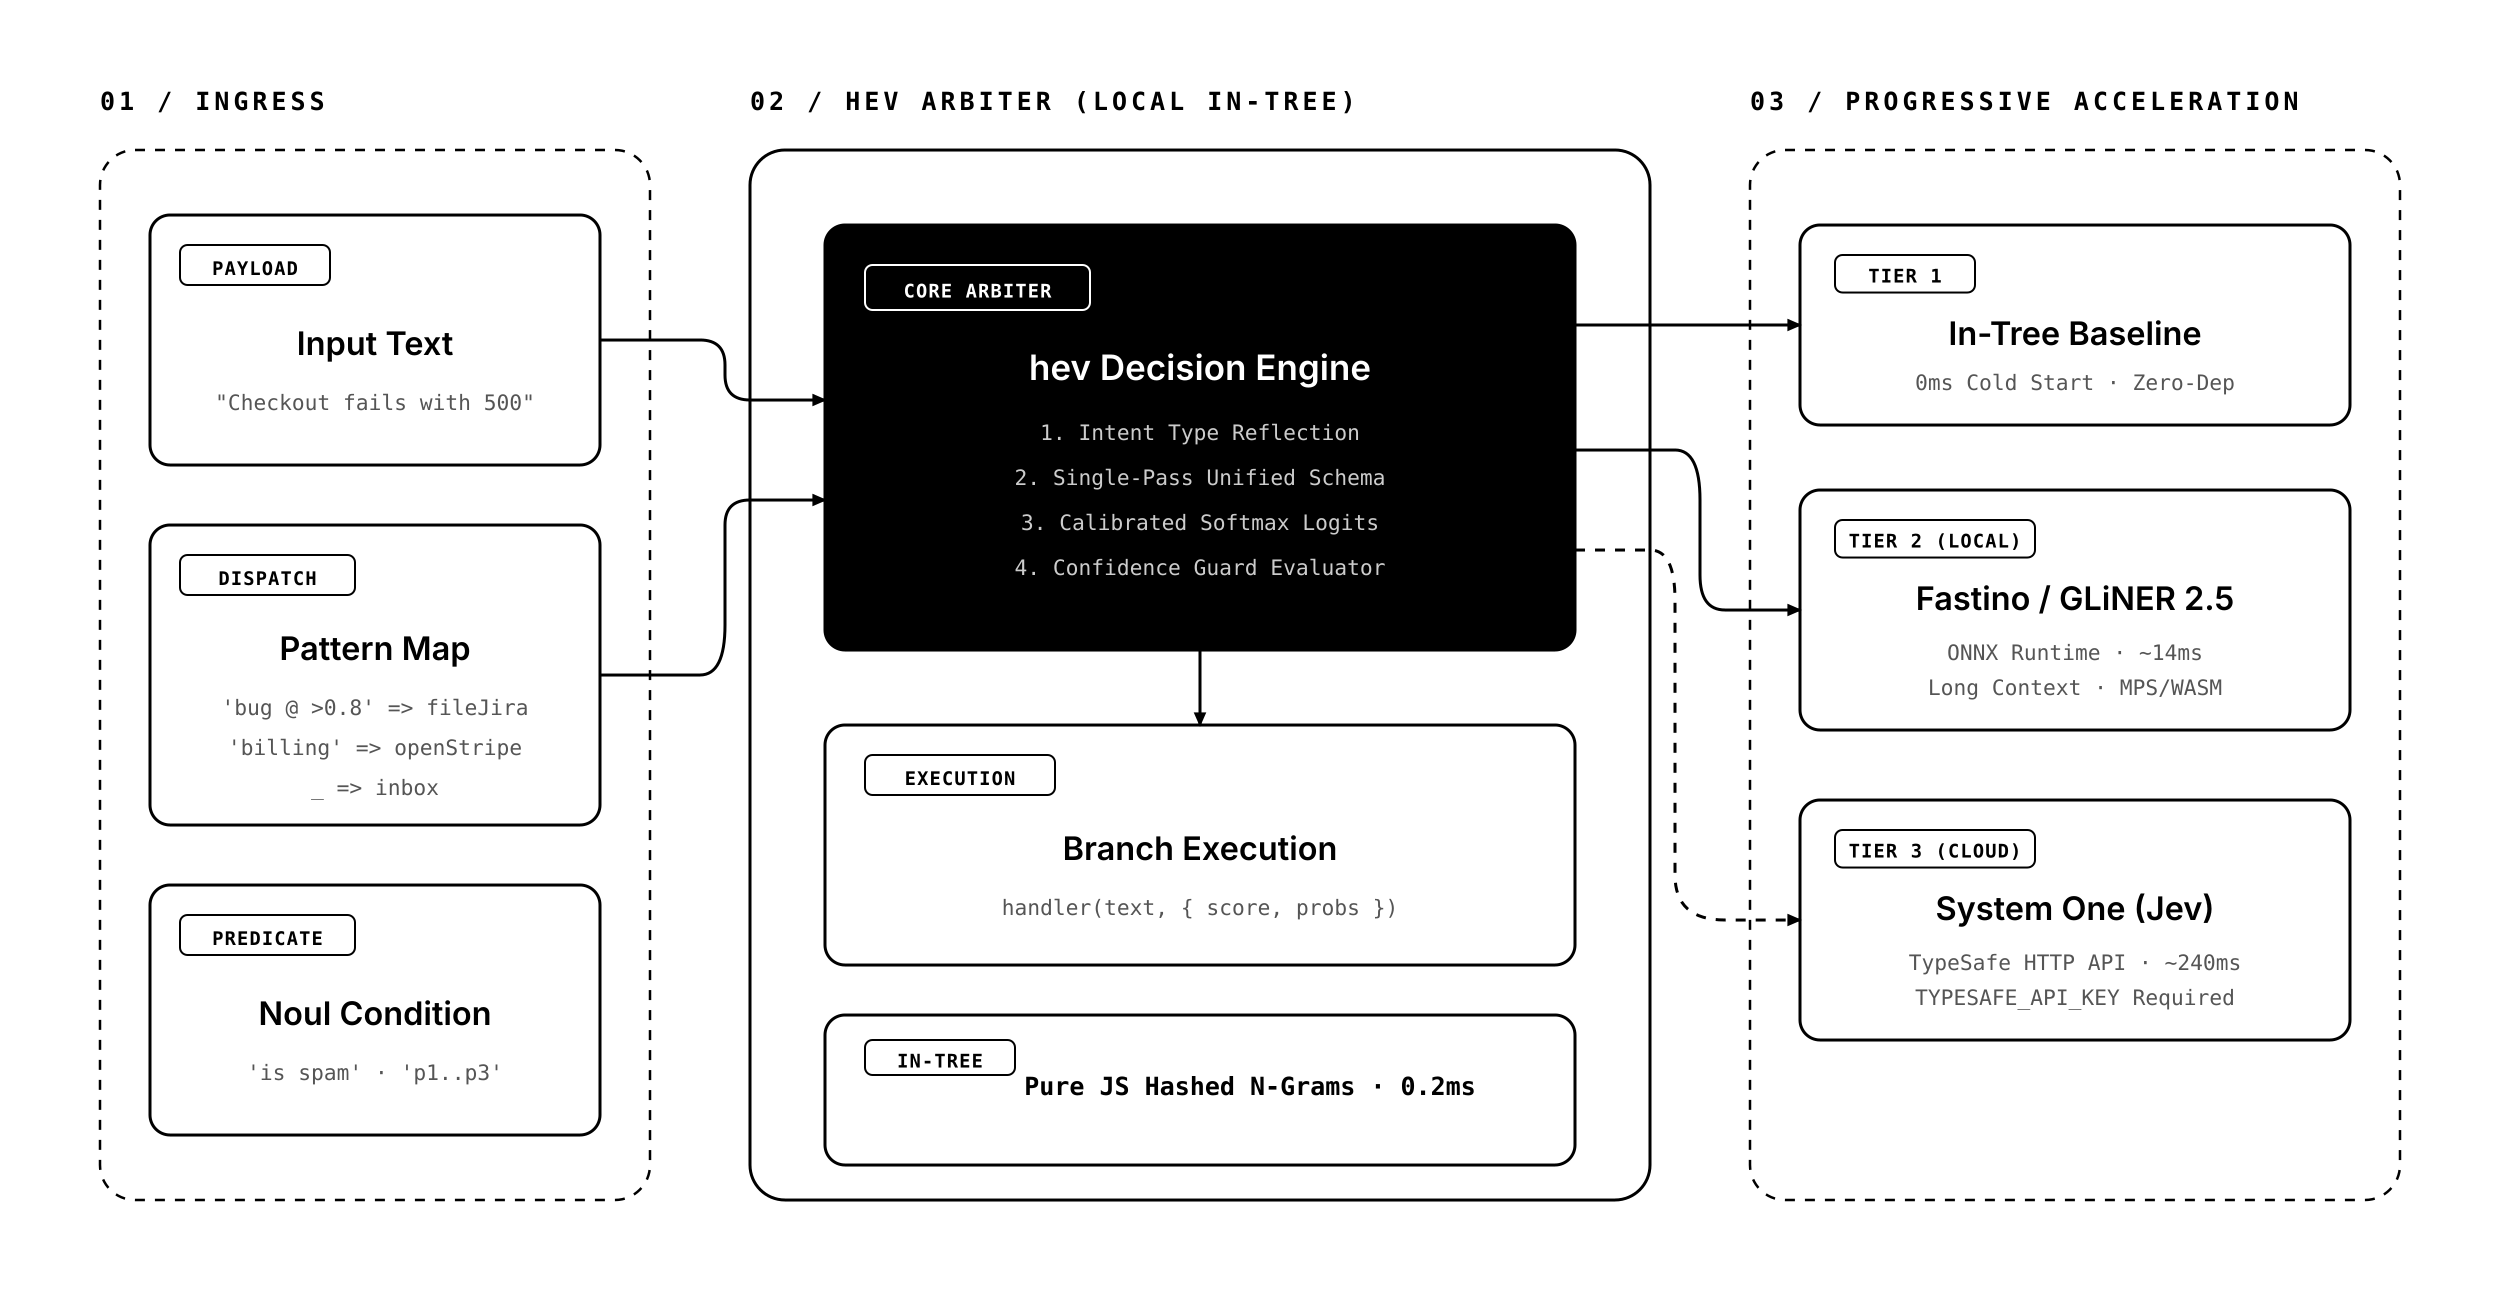
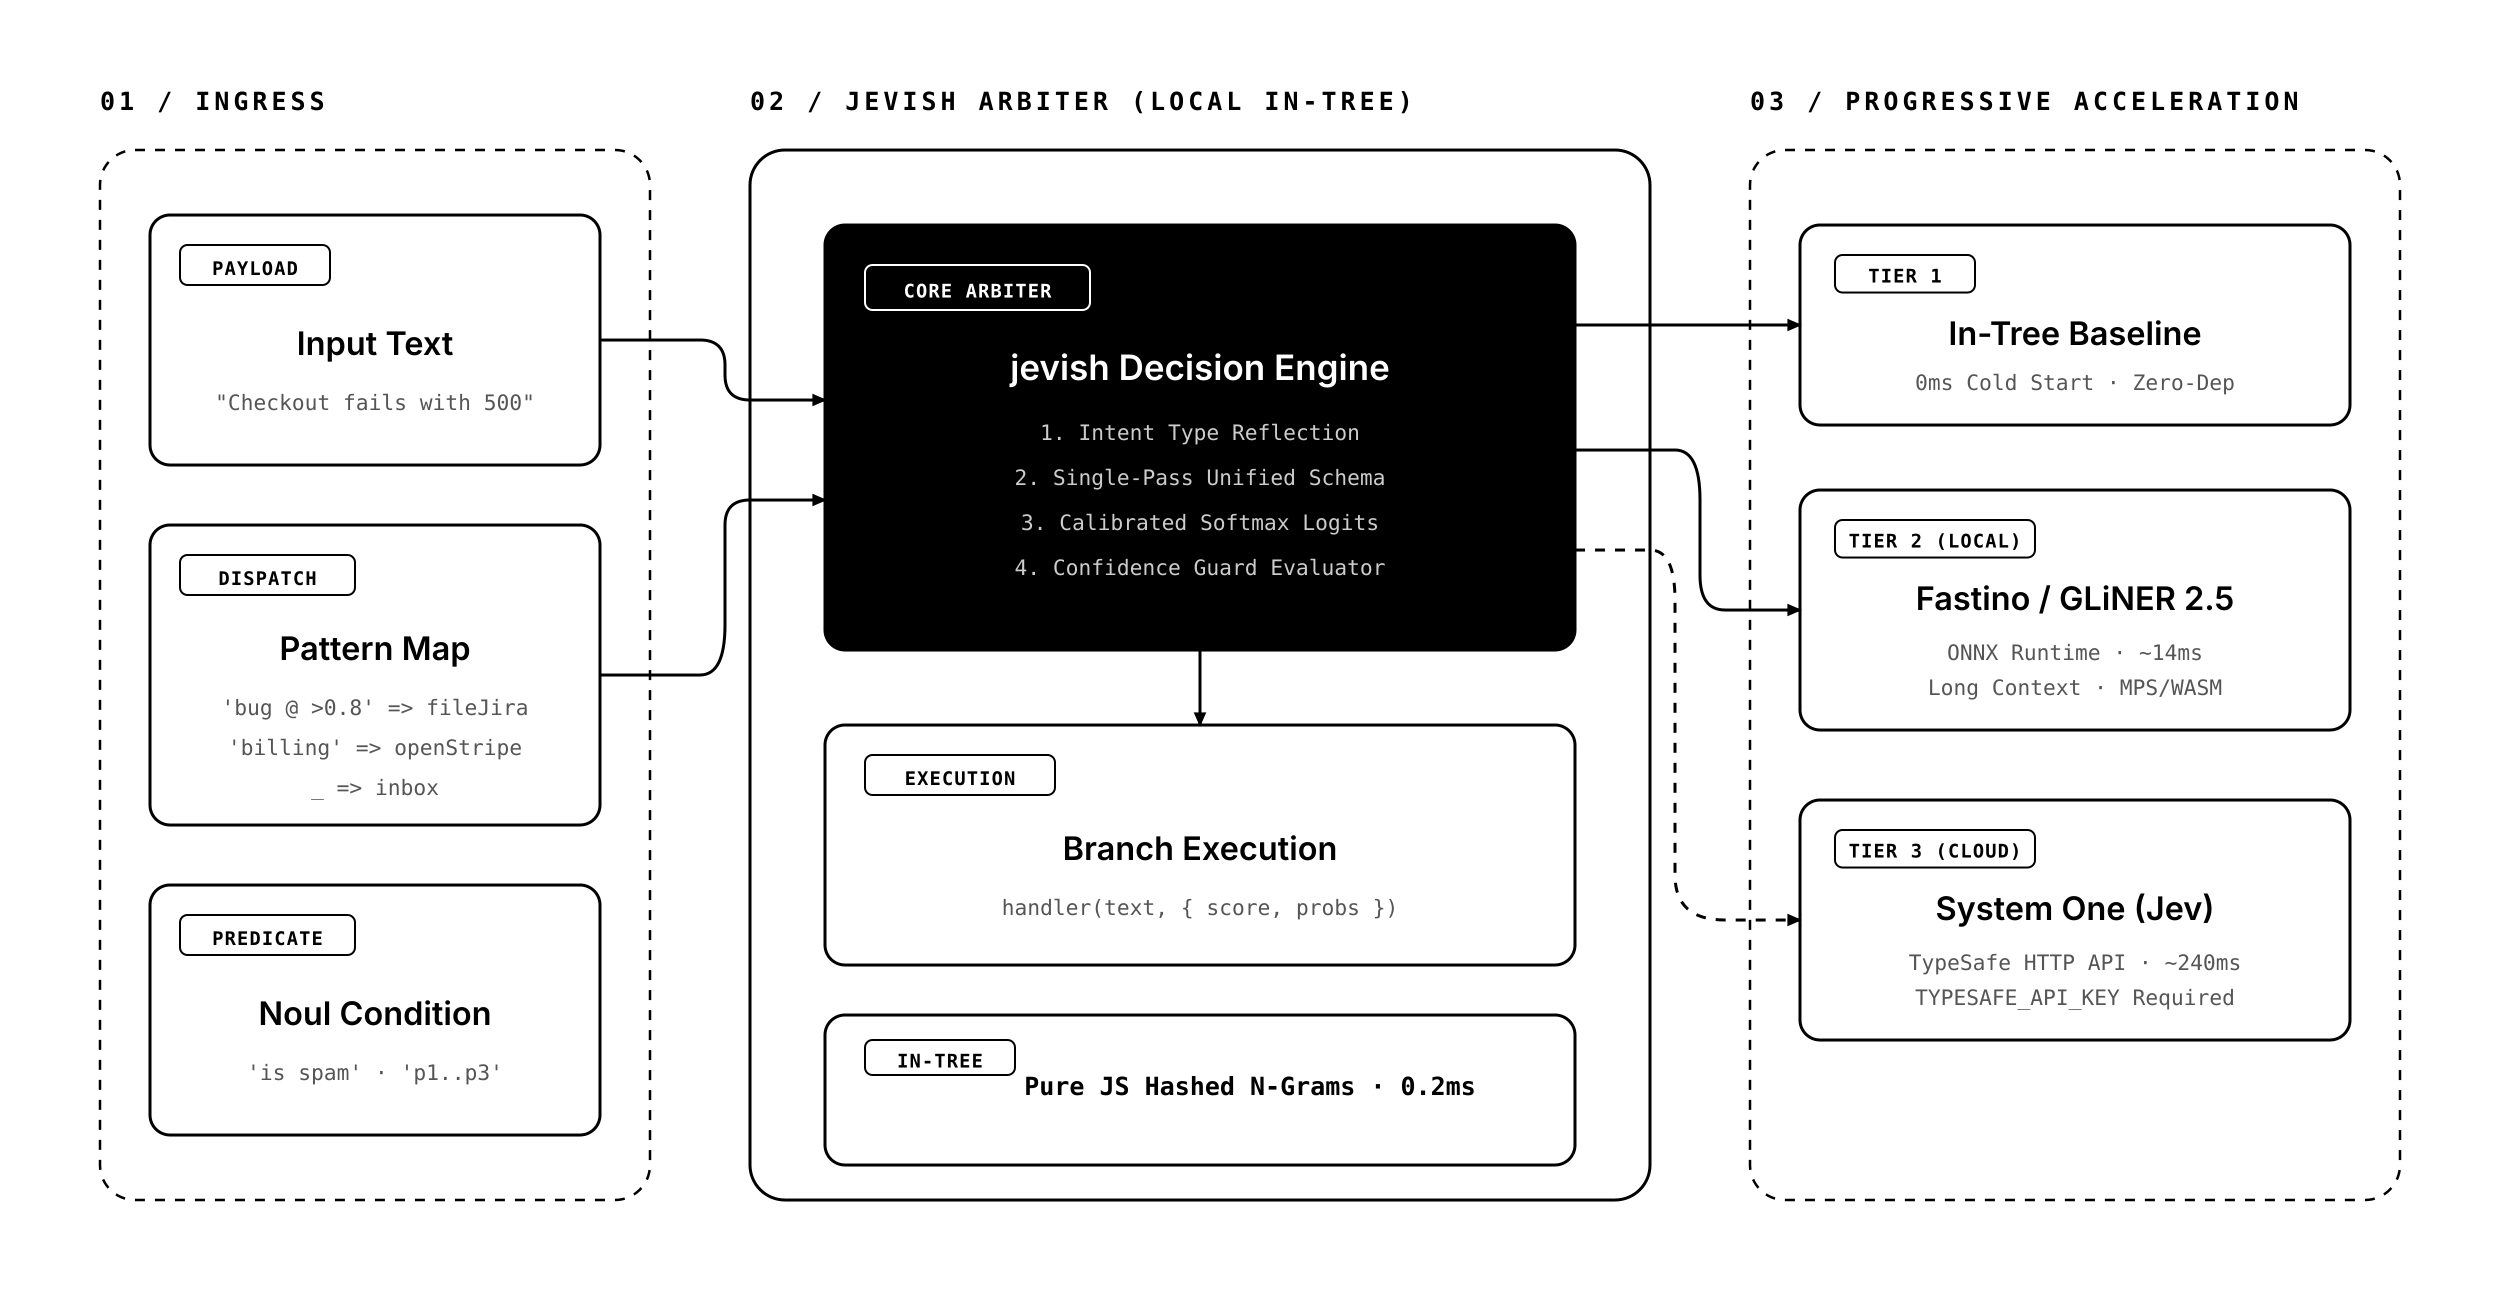
<svg xmlns="http://www.w3.org/2000/svg" viewBox="0 0 1000 520" width="100%" height="100%">
  <defs>
    <style>
      .hdr { font-family: 'Geist Mono', monospace; font-size: 10px; font-weight: 600; fill: #000000; letter-spacing: 0.16em; }
      .node-title { font-family: 'Geist', -apple-system, sans-serif; font-size: 13px; font-weight: 600; fill: #000000; text-anchor: middle; }
      .node-sub { font-family: 'Geist Mono', monospace; font-size: 8.5px; fill: #555555; text-anchor: middle; }
      .focal-title { font-family: 'Geist', -apple-system, sans-serif; font-size: 14px; font-weight: 600; fill: #ffffff; text-anchor: middle; }
      .focal-sub { font-family: 'Geist Mono', monospace; font-size: 8.5px; fill: #cccccc; text-anchor: middle; }
      .badge-text { font-family: 'Geist Mono', monospace; font-size: 7.5px; font-weight: 600; fill: #000000; text-anchor: middle; letter-spacing: 0.06em; }
      .focal-badge-text { font-family: 'Geist Mono', monospace; font-size: 7.5px; font-weight: 600; fill: #ffffff; text-anchor: middle; letter-spacing: 0.06em; }
      .edge { stroke: #000000; stroke-width: 1.2; fill: none; }
      .edge-dashed { stroke: #000000; stroke-width: 1.2; stroke-dasharray: 4,4; fill: none; }
      .cluster-solid { fill: #ffffff; stroke: #000000; stroke-width: 1.2; rx: 14; }
      .cluster-dashed { fill: #ffffff; stroke: #000000; stroke-width: 1.0; stroke-dasharray: 4,4; rx: 14; }
      .card { fill: #ffffff; stroke: #000000; stroke-width: 1.2; rx: 8; }
      .focal-card { fill: #000000; stroke: #000000; stroke-width: 1.2; rx: 8; }
      .badge { fill: #ffffff; stroke: #000000; stroke-width: 0.8; rx: 3; }
      .focal-badge { fill: #000000; stroke: #ffffff; stroke-width: 0.8; rx: 3; }
    </style>
    <marker id="arr" viewBox="0 0 10 10" refX="7" refY="5" markerWidth="6" markerHeight="6" orient="auto">
      <path d="M 0 1.5 L 8 5 L 0 8.5 z" fill="#000000" />
    </marker>
  </defs>
  <rect width="1000" height="520" fill="#ffffff" />
  <text class="hdr" x="40" y="44">01 / INGRESS</text>
  <g class="cluster-dashed">
    <rect x="40" y="60" width="220" height="420" class="cluster-dashed" />
  </g>
  <g class="node">
    <rect class="card" x="60" y="86" width="180" height="100" />
    <rect class="badge" x="72" y="98" width="60" height="16" />
    <text class="badge-text" x="102" y="110">PAYLOAD</text>
    <text class="node-title" x="150" y="142">Input Text</text>
    <text class="node-sub" x="150" y="164">"Checkout fails with 500"</text>
  </g>
  <g class="node">
    <rect class="card" x="60" y="210" width="180" height="120" />
    <rect class="badge" x="72" y="222" width="70" height="16" />
    <text class="badge-text" x="107" y="234">DISPATCH</text>
    <text class="node-title" x="150" y="264">Pattern Map</text>
    <text class="node-sub" x="150" y="286">'bug @ &gt;0.8' =&gt; fileJira</text>
    <text class="node-sub" x="150" y="302">'billing'    =&gt; openStripe</text>
    <text class="node-sub" x="150" y="318">_            =&gt; inbox</text>
  </g>
  <g class="node">
    <rect class="card" x="60" y="354" width="180" height="100" />
    <rect class="badge" x="72" y="366" width="70" height="16" />
    <text class="badge-text" x="107" y="378">PREDICATE</text>
    <text class="node-title" x="150" y="410">Noul Condition</text>
    <text class="node-sub" x="150" y="432">'is spam' · 'p1..p3'</text>
  </g>
-   <text class="hdr" x="300" y="44">02 / HEV ARBITER (LOCAL IN-TREE)</text>
+   <text class="hdr" x="300" y="44">02 / JEVISH ARBITER (LOCAL IN-TREE)</text>
  <rect x="300" y="60" width="360" height="420" class="cluster-solid" />
  <g class="node-focal">
    <rect class="focal-card" x="330" y="90" width="300" height="170" />
    <rect class="focal-badge" x="346" y="106" width="90" height="18" />
    <text class="focal-badge-text" x="391" y="119">CORE ARBITER</text>
-     <text class="focal-title" x="480" y="152">hev Decision Engine</text>
+     <text class="focal-title" x="480" y="152">jevish Decision Engine</text>
    <text class="focal-sub" x="480" y="176">1. Intent Type Reflection</text>
    <text class="focal-sub" x="480" y="194">2. Single-Pass Unified Schema</text>
    <text class="focal-sub" x="480" y="212">3. Calibrated Softmax Logits</text>
    <text class="focal-sub" x="480" y="230">4. Confidence Guard Evaluator</text>
  </g>
  <g class="node">
    <rect class="card" x="330" y="290" width="300" height="96" />
    <rect class="badge" x="346" y="302" width="76" height="16" />
    <text class="badge-text" x="384" y="314">EXECUTION</text>
    <text class="node-title" x="480" y="344">Branch Execution</text>
    <text class="node-sub" x="480" y="366">handler(text, { score, probs })</text>
  </g>
  <g class="node">
    <rect class="card" x="330" y="406" width="300" height="60" />
    <rect class="badge" x="346" y="416" width="60" height="14" />
    <text class="badge-text" x="376" y="427">IN-TREE</text>
    <text class="node-sub" x="500" y="438" style="font-size: 10px; font-weight: 600; fill: #000;">Pure JS Hashed N-Grams · 0.2ms</text>
  </g>
  <text class="hdr" x="700" y="44">03 / PROGRESSIVE ACCELERATION</text>
  <rect x="700" y="60" width="260" height="420" class="cluster-dashed" />
  <g class="node">
    <rect class="card" x="720" y="90" width="220" height="80" />
    <rect class="badge" x="734" y="102" width="56" height="15" />
    <text class="badge-text" x="762" y="113">TIER 1</text>
    <text class="node-title" x="830" y="138">In-Tree Baseline</text>
    <text class="node-sub" x="830" y="156">0ms Cold Start · Zero-Dep</text>
  </g>
  <g class="node">
    <rect class="card" x="720" y="196" width="220" height="96" />
    <rect class="badge" x="734" y="208" width="80" height="15" />
    <text class="badge-text" x="774" y="219">TIER 2 (LOCAL)</text>
    <text class="node-title" x="830" y="244">Fastino / GLiNER 2.5</text>
    <text class="node-sub" x="830" y="264">ONNX Runtime · ~14ms</text>
    <text class="node-sub" x="830" y="278">Long Context · MPS/WASM</text>
  </g>
  <g class="node">
    <rect class="card" x="720" y="320" width="220" height="96" />
    <rect class="badge" x="734" y="332" width="80" height="15" />
    <text class="badge-text" x="774" y="343">TIER 3 (CLOUD)</text>
    <text class="node-title" x="830" y="368">System One (Jev)</text>
    <text class="node-sub" x="830" y="388">TypeSafe HTTP API · ~240ms</text>
    <text class="node-sub" x="830" y="402">TYPESAFE_API_KEY Required</text>
  </g>
  <path class="edge" d="M 240,136 L 280,136 Q 290,136 290,146 L 290,150 Q 290,160 300,160 L 330,160" marker-end="url(#arr)" />
  <path class="edge" d="M 240,270 L 280,270 Q 290,270 290,250 L 290,210 Q 290,200 300,200 L 330,200" marker-end="url(#arr)" />
  <path class="edge" d="M 480,260 L 480,290" marker-end="url(#arr)" />
  <path class="edge" d="M 630,130 L 720,130" marker-end="url(#arr)" />
  <path class="edge" d="M 630,180 L 670,180 Q 680,180 680,200 L 680,230 Q 680,244 690,244 L 720,244" marker-end="url(#arr)" />
  <path class="edge-dashed" d="M 630,220 L 660,220 Q 670,220 670,240 L 670,350 Q 670,368 690,368 L 720,368" marker-end="url(#arr)" />
</svg>
